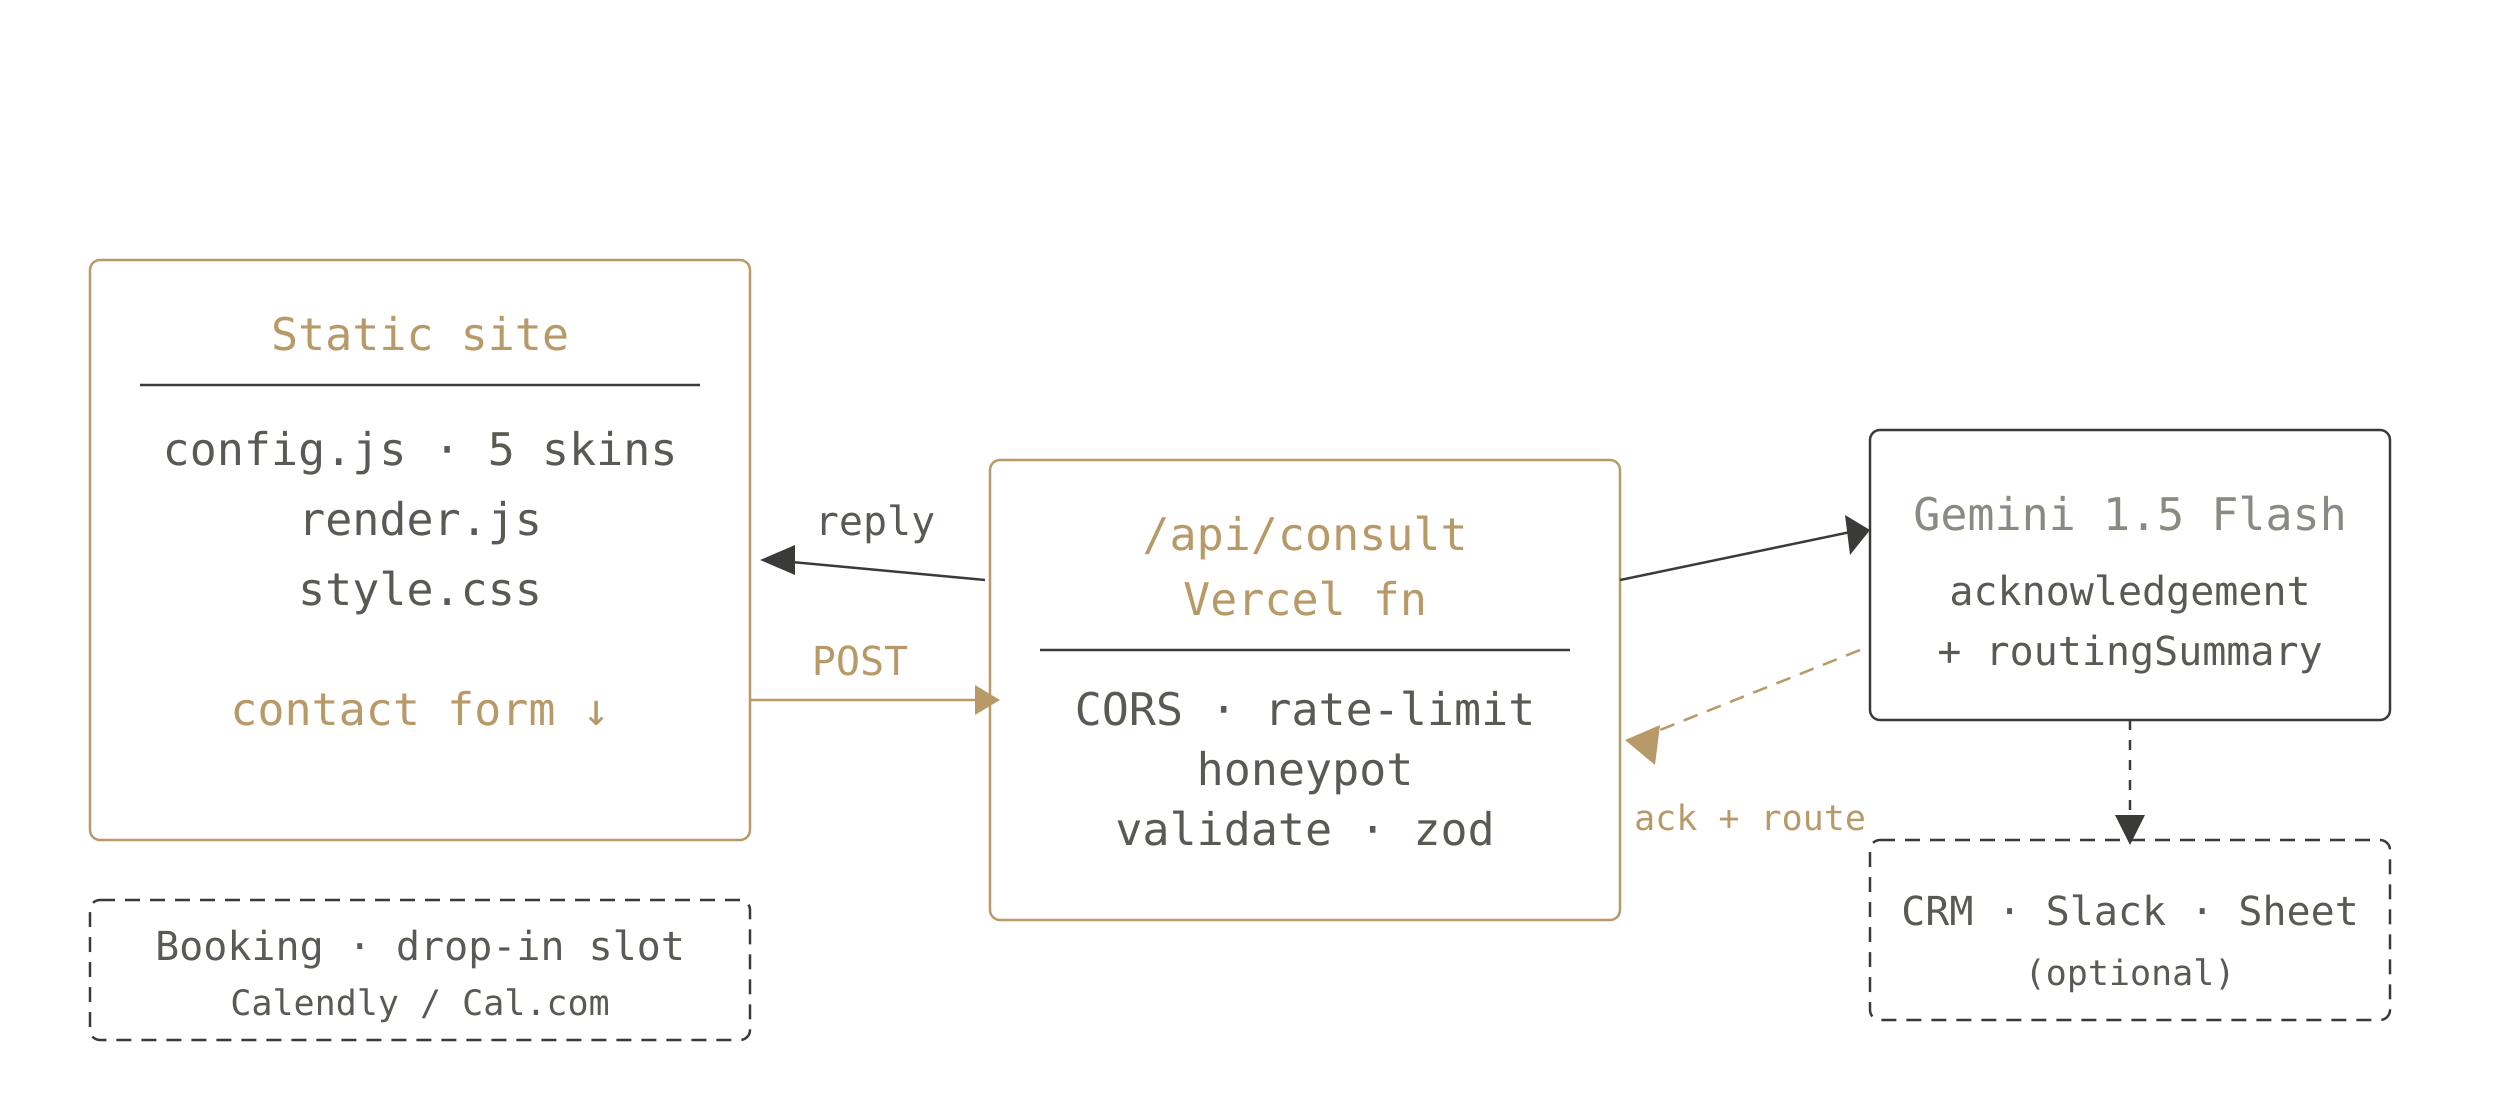
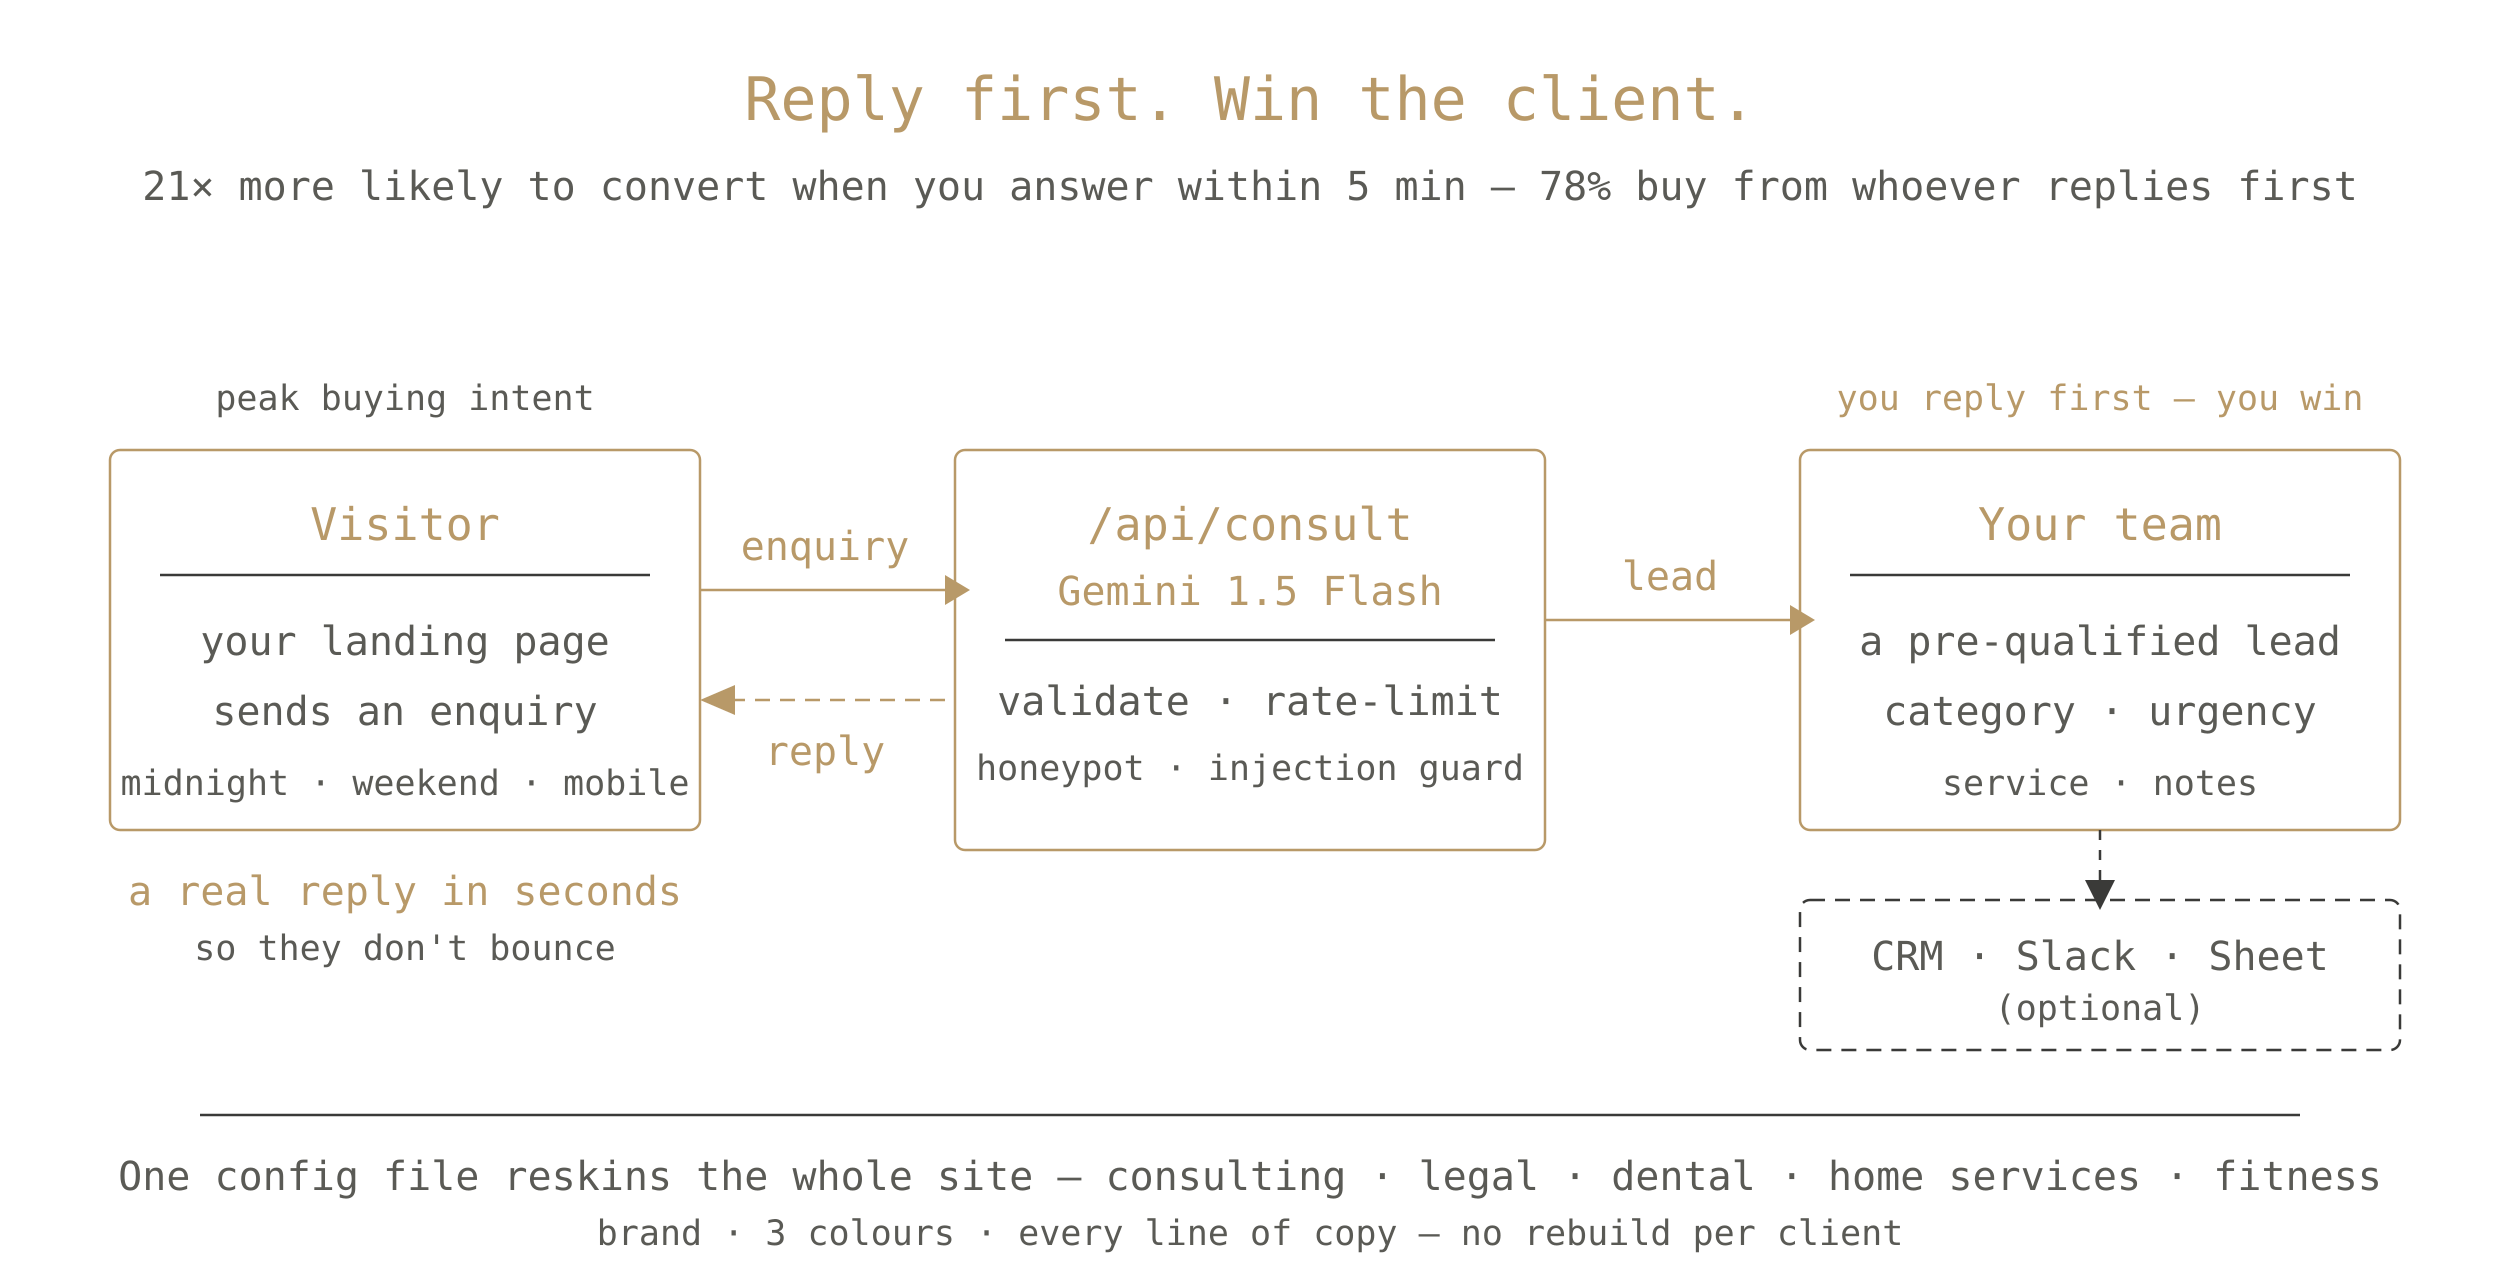
- <svg xmlns="http://www.w3.org/2000/svg" viewBox="0 0 500 220" fill="none" role="img" aria-labelledby="meridian-title meridian-desc">
-   <rect x="18" y="52" width="132" height="116" rx="2" stroke="#B89968" stroke-width="0.5" />
-   <text x="84" y="70" text-anchor="middle" font-family="monospace" font-size="9" fill="#B89968">Static site</text>
-   <line x1="28" y1="77" x2="140" y2="77" stroke="#3A3A38" stroke-width="0.5" />
-   <text x="84" y="93" text-anchor="middle" font-family="monospace" font-size="9" fill="#5A5A55">config.js · 5 skins</text>
-   <text x="84" y="107" text-anchor="middle" font-family="monospace" font-size="9" fill="#5A5A55">render.js</text>
-   <text x="84" y="121" text-anchor="middle" font-family="monospace" font-size="9" fill="#5A5A55">style.css</text>
-   <text x="84" y="145" text-anchor="middle" font-family="monospace" font-size="9" fill="#B89968">contact form ↓</text>
-   <line x1="197" y1="116" x2="154" y2="112" stroke="#3A3A38" stroke-width="0.5" />
-   <polygon points="159,109 152,112 159,115" fill="#3A3A38" />
-   <text x="175" y="107" text-anchor="middle" font-family="monospace" font-size="8" fill="#5A5A55">reply</text>
-   <line x1="150" y1="140" x2="195" y2="140" stroke="#B89968" stroke-width="0.5" />
-   <polygon points="195,137 200,140 195,143" fill="#B89968" />
-   <text x="172" y="135" text-anchor="middle" font-family="monospace" font-size="8" fill="#B89968">POST</text>
-   <rect x="198" y="92" width="126" height="92" rx="2" stroke="#B89968" stroke-width="0.5" />
-   <text x="261" y="110" text-anchor="middle" font-family="monospace" font-size="9" fill="#B89968">/api/consult</text>
-   <text x="261" y="123" text-anchor="middle" font-family="monospace" font-size="9" fill="#B89968">Vercel fn</text>
-   <line x1="208" y1="130" x2="314" y2="130" stroke="#3A3A38" stroke-width="0.5" />
-   <text x="261" y="145" text-anchor="middle" font-family="monospace" font-size="9" fill="#5A5A55">CORS · rate-limit</text>
-   <text x="261" y="157" text-anchor="middle" font-family="monospace" font-size="9" fill="#5A5A55">honeypot</text>
-   <text x="261" y="169" text-anchor="middle" font-family="monospace" font-size="9" fill="#5A5A55">validate · zod</text>
-   <line x1="324" y1="116" x2="372" y2="106" stroke="#3A3A38" stroke-width="0.5" />
-   <polygon points="369,103 374,106 370,111" fill="#3A3A38" />
-   <rect x="374" y="86" width="104" height="58" rx="2" stroke="#3A3A38" stroke-width="0.5" />
-   <text x="426" y="106" text-anchor="middle" font-family="monospace" font-size="9" fill="#8A8A82">Gemini 1.5 Flash</text>
-   <text x="426" y="121" text-anchor="middle" font-family="monospace" font-size="8" fill="#5A5A55">acknowledgement</text>
-   <text x="426" y="133" text-anchor="middle" font-family="monospace" font-size="8" fill="#5A5A55">+ routingSummary</text>
-   <line x1="372" y1="130" x2="327" y2="148" stroke="#B89968" stroke-width="0.5" stroke-dasharray="3 2" />
-   <polygon points="332,145 325,148 331,153" fill="#B89968" />
-   <text x="350" y="166" text-anchor="middle" font-family="monospace" font-size="7" fill="#B89968">ack + route</text>
-   <line x1="426" y1="144" x2="426" y2="166" stroke="#3A3A38" stroke-width="0.5" stroke-dasharray="2 2" />
-   <polygon points="423,163 426,169 429,163" fill="#3A3A38" />
-   <rect x="374" y="168" width="104" height="36" rx="2" stroke="#3A3A38" stroke-width="0.5" stroke-dasharray="3 2" />
-   <text x="426" y="185" text-anchor="middle" font-family="monospace" font-size="8" fill="#5A5A55">CRM · Slack · Sheet</text>
-   <text x="426" y="197" text-anchor="middle" font-family="monospace" font-size="7" fill="#5A5A55">(optional)</text>
-   <rect x="18" y="180" width="132" height="28" rx="2" stroke="#3A3A38" stroke-width="0.5" stroke-dasharray="3 2" />
-   <text x="84" y="192" text-anchor="middle" font-family="monospace" font-size="8" fill="#5A5A55">Booking · drop-in slot</text>
-   <text x="84" y="203" text-anchor="middle" font-family="monospace" font-size="7" fill="#5A5A55">Calendly / Cal.com</text>
+ <svg xmlns="http://www.w3.org/2000/svg" viewBox="0 0 500 256" fill="none" role="img" aria-labelledby="meridian-title meridian-desc">
+   <text x="250" y="24" text-anchor="middle" font-family="monospace" font-size="12" fill="#B89968">Reply first. Win the client.</text>
+   <text x="250" y="40" text-anchor="middle" font-family="monospace" font-size="8" fill="#5A5A55">21× more likely to convert when you answer within 5 min — 78% buy from whoever replies first</text>
+   <text x="81" y="82" text-anchor="middle" font-family="monospace" font-size="7" fill="#5A5A55">peak buying intent</text>
+   <text x="420" y="82" text-anchor="middle" font-family="monospace" font-size="7" fill="#B89968">you reply first — you win</text>
+   <rect x="22" y="90" width="118" height="76" rx="2" stroke="#B89968" stroke-width="0.5" />
+   <text x="81" y="108" text-anchor="middle" font-family="monospace" font-size="9" fill="#B89968">Visitor</text>
+   <line x1="32" y1="115" x2="130" y2="115" stroke="#3A3A38" stroke-width="0.5" />
+   <text x="81" y="131" text-anchor="middle" font-family="monospace" font-size="8" fill="#5A5A55">your landing page</text>
+   <text x="81" y="145" text-anchor="middle" font-family="monospace" font-size="8" fill="#5A5A55">sends an enquiry</text>
+   <text x="81" y="159" text-anchor="middle" font-family="monospace" font-size="7" fill="#5A5A55">midnight · weekend · mobile</text>
+   <rect x="191" y="90" width="118" height="80" rx="2" stroke="#B89968" stroke-width="0.5" />
+   <text x="250" y="108" text-anchor="middle" font-family="monospace" font-size="9" fill="#B89968">/api/consult</text>
+   <text x="250" y="121" text-anchor="middle" font-family="monospace" font-size="8" fill="#B89968">Gemini 1.5 Flash</text>
+   <line x1="201" y1="128" x2="299" y2="128" stroke="#3A3A38" stroke-width="0.5" />
+   <text x="250" y="143" text-anchor="middle" font-family="monospace" font-size="8" fill="#5A5A55">validate · rate-limit</text>
+   <text x="250" y="156" text-anchor="middle" font-family="monospace" font-size="7" fill="#5A5A55">honeypot · injection guard</text>
+   <rect x="360" y="90" width="120" height="76" rx="2" stroke="#B89968" stroke-width="0.5" />
+   <text x="420" y="108" text-anchor="middle" font-family="monospace" font-size="9" fill="#B89968">Your team</text>
+   <line x1="370" y1="115" x2="470" y2="115" stroke="#3A3A38" stroke-width="0.5" />
+   <text x="420" y="131" text-anchor="middle" font-family="monospace" font-size="8" fill="#5A5A55">a pre-qualified lead</text>
+   <text x="420" y="145" text-anchor="middle" font-family="monospace" font-size="8" fill="#5A5A55">category · urgency</text>
+   <text x="420" y="159" text-anchor="middle" font-family="monospace" font-size="7" fill="#5A5A55">service · notes</text>
+   <line x1="140" y1="118" x2="189" y2="118" stroke="#B89968" stroke-width="0.5" />
+   <polygon points="189,115 194,118 189,121" fill="#B89968" />
+   <text x="165" y="112" text-anchor="middle" font-family="monospace" font-size="8" fill="#B89968">enquiry</text>
+   <line x1="189" y1="140" x2="142" y2="140" stroke="#B89968" stroke-width="0.5" stroke-dasharray="3 2" />
+   <polygon points="147,137 140,140 147,143" fill="#B89968" />
+   <text x="165" y="153" text-anchor="middle" font-family="monospace" font-size="8" fill="#B89968">reply</text>
+   <line x1="309" y1="124" x2="358" y2="124" stroke="#B89968" stroke-width="0.5" />
+   <polygon points="358,121 363,124 358,127" fill="#B89968" />
+   <text x="334" y="118" text-anchor="middle" font-family="monospace" font-size="8" fill="#B89968">lead</text>
+   <text x="81" y="181" text-anchor="middle" font-family="monospace" font-size="8" fill="#B89968">a real reply in seconds</text>
+   <text x="81" y="192" text-anchor="middle" font-family="monospace" font-size="7" fill="#5A5A55">so they don't bounce</text>
+   <line x1="420" y1="166" x2="420" y2="179" stroke="#3A3A38" stroke-width="0.5" stroke-dasharray="2 2" />
+   <polygon points="417,176 420,182 423,176" fill="#3A3A38" />
+   <rect x="360" y="180" width="120" height="30" rx="2" stroke="#3A3A38" stroke-width="0.5" stroke-dasharray="3 2" />
+   <text x="420" y="194" text-anchor="middle" font-family="monospace" font-size="8" fill="#5A5A55">CRM · Slack · Sheet</text>
+   <text x="420" y="204" text-anchor="middle" font-family="monospace" font-size="7" fill="#5A5A55">(optional)</text>
+   <line x1="40" y1="223" x2="460" y2="223" stroke="#3A3A38" stroke-width="0.5" />
+   <text x="250" y="238" text-anchor="middle" font-family="monospace" font-size="8" fill="#5A5A55">One config file reskins the whole site — consulting · legal · dental · home services · fitness</text>
+   <text x="250" y="249" text-anchor="middle" font-family="monospace" font-size="7" fill="#5A5A55">brand · 3 colours · every line of copy — no rebuild per client</text>
</svg>
